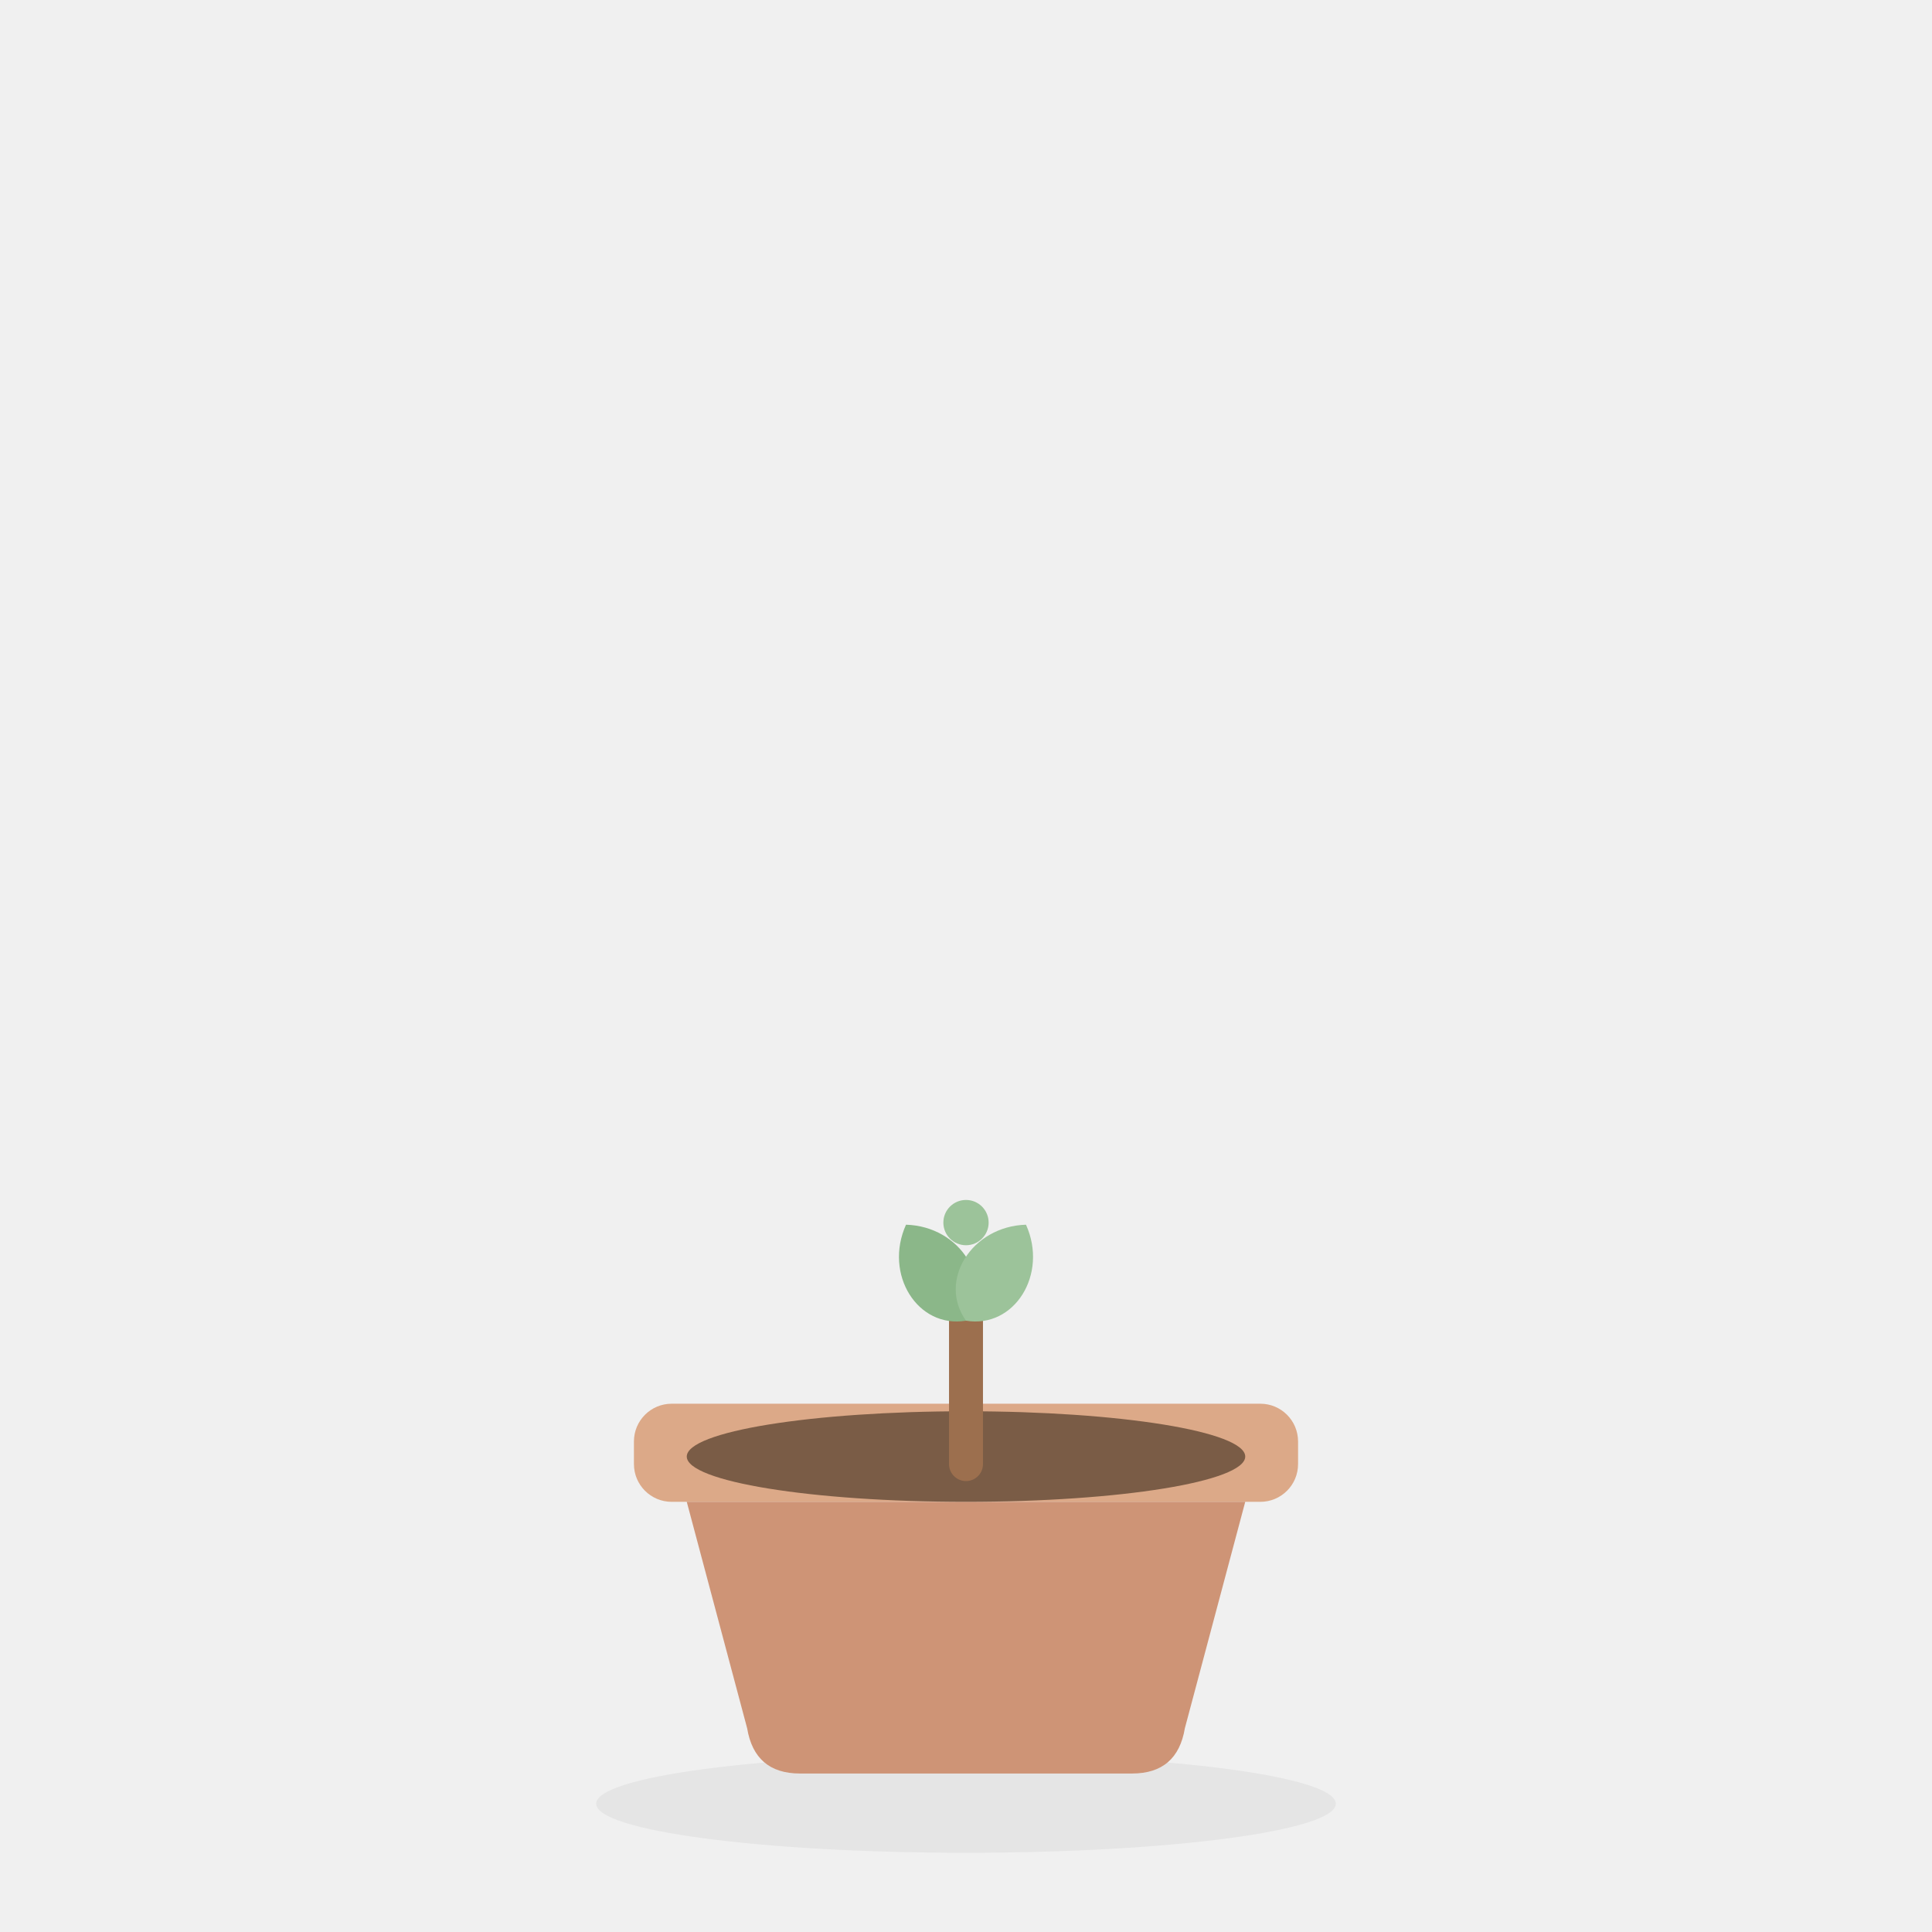
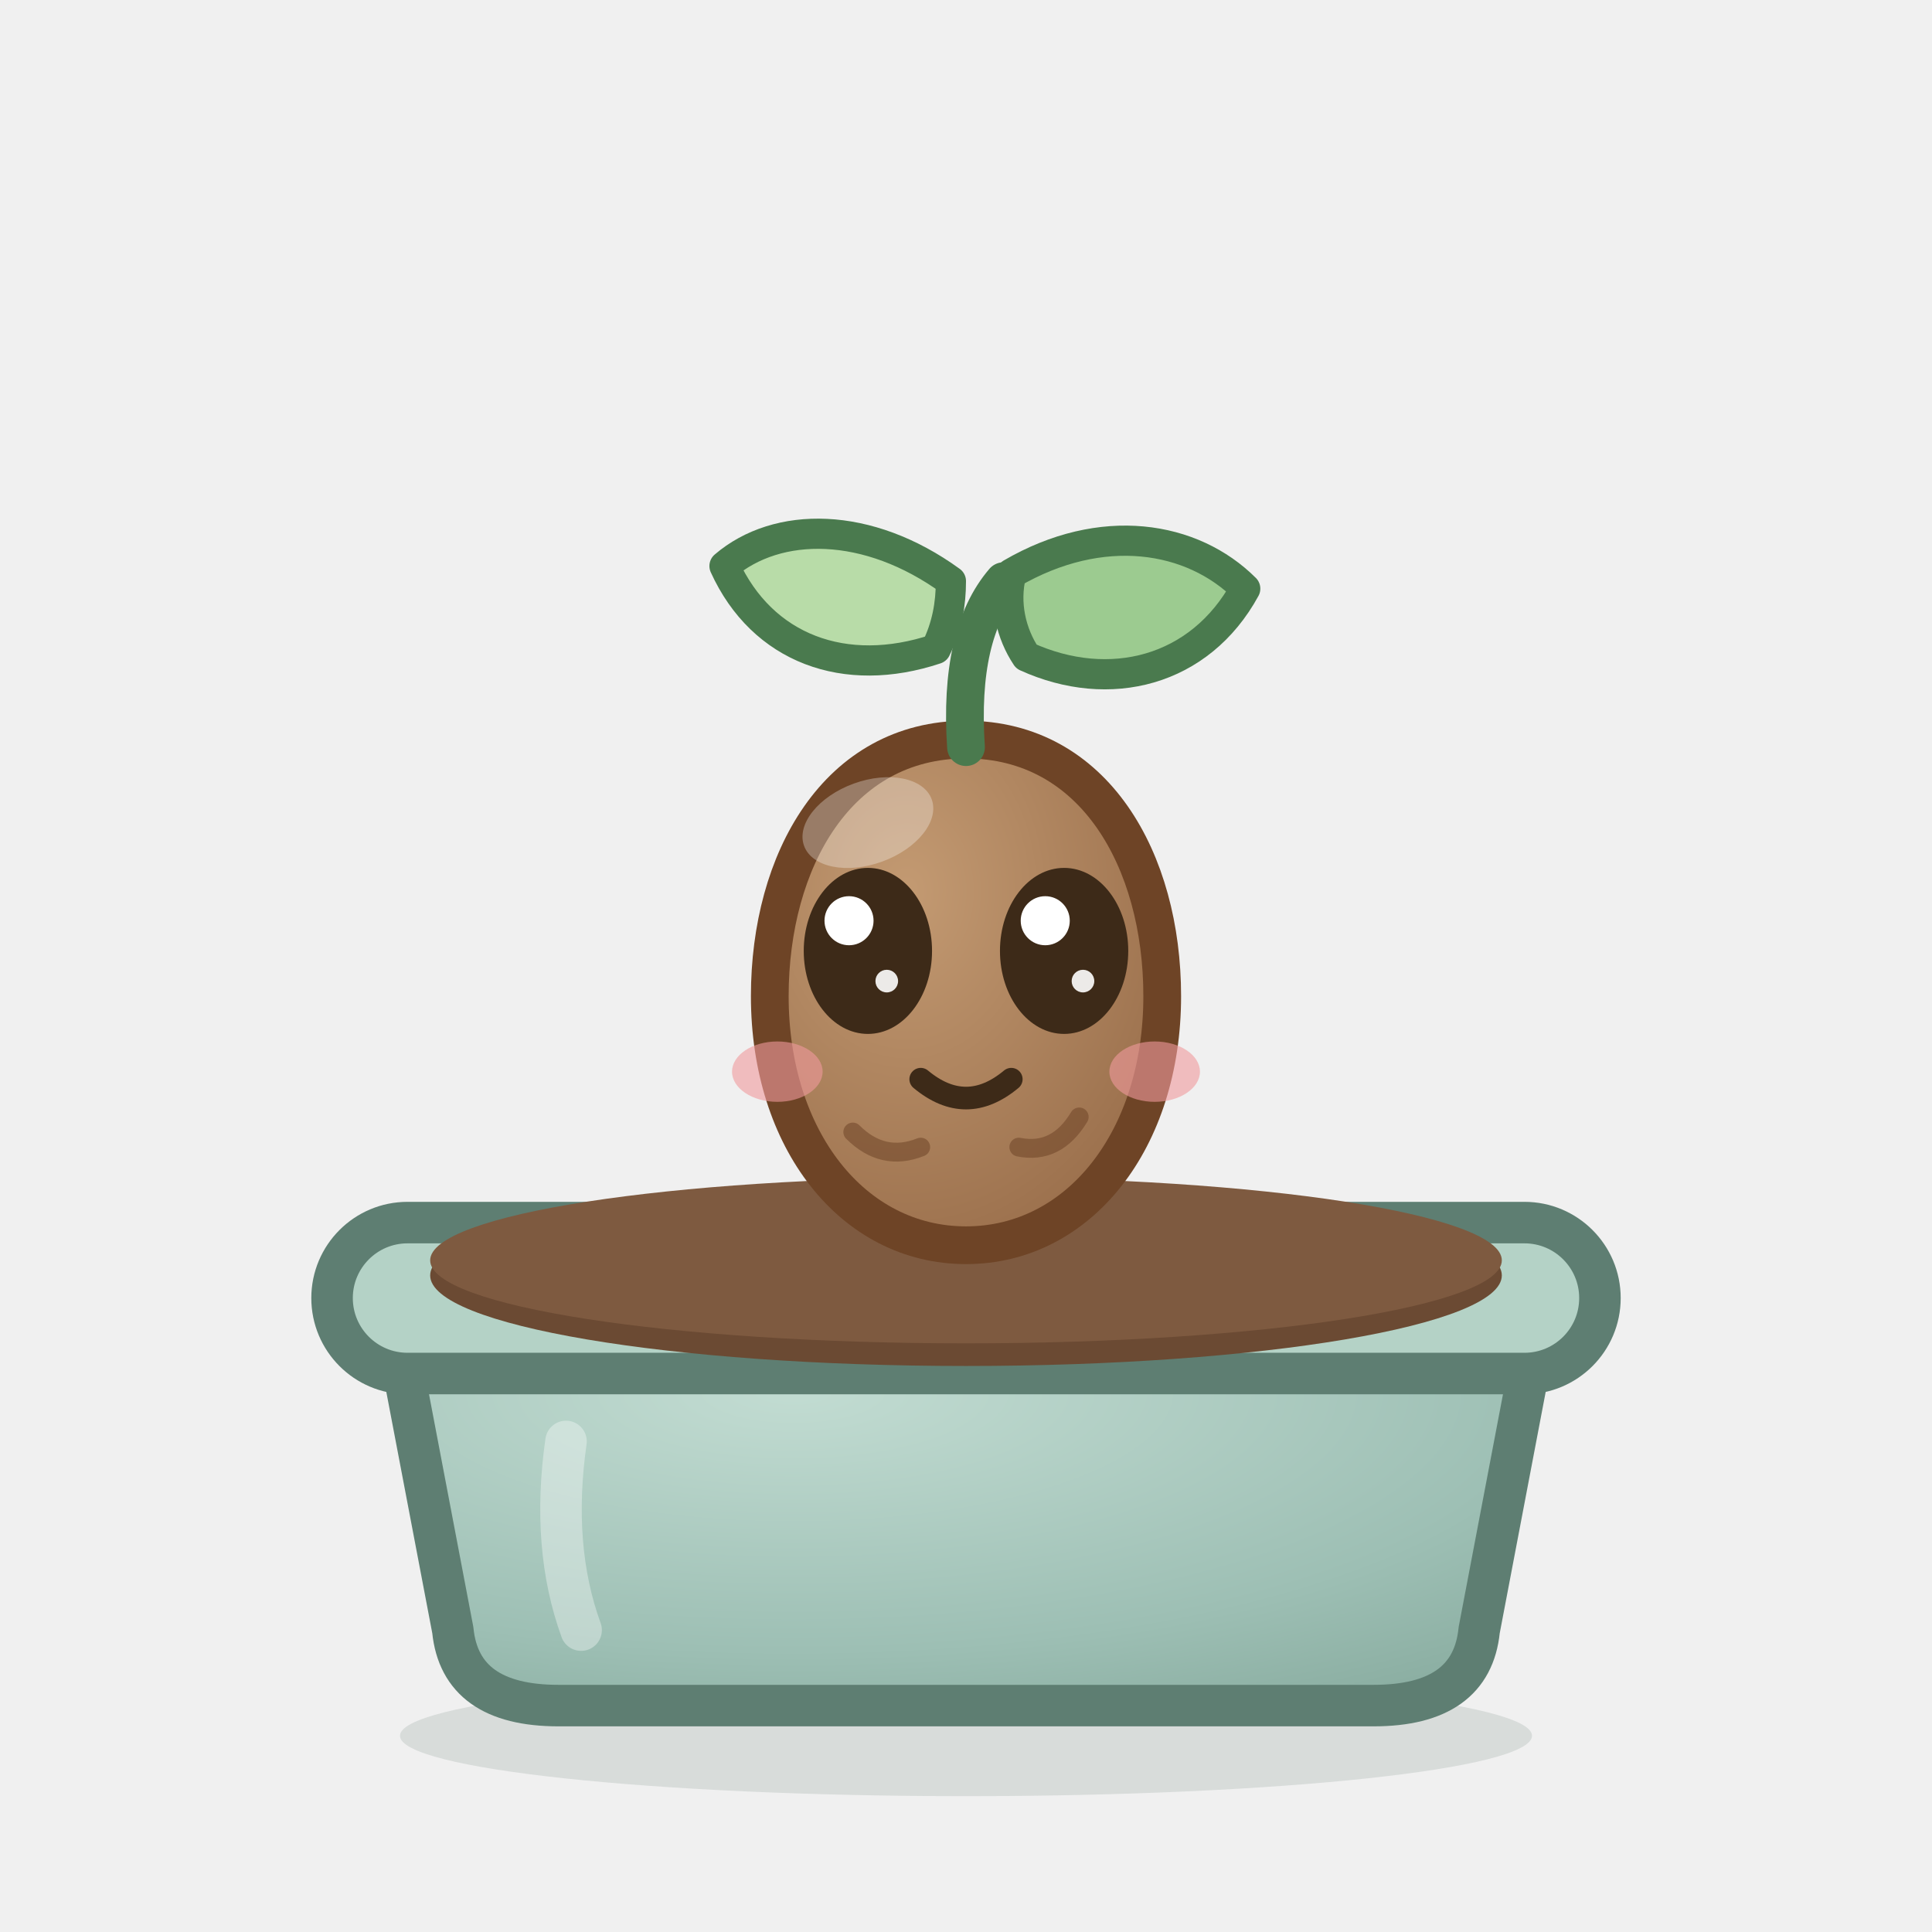
<svg xmlns="http://www.w3.org/2000/svg" viewBox="0 0 512 512" fill="none">
-   <ellipse cx="256" cy="478" rx="98" ry="13" fill="#000000" opacity="0.05" />
-   <rect x="168" y="372" width="176" height="26" rx="10" fill="#DCA988" />
-   <path d="M182 398 L198 458 Q200 470 212 470 L300 470 Q312 470 314 458 L330 398 Z" fill="#CE9476" />
-   <ellipse cx="256" cy="386" rx="74" ry="12" fill="#7A5C46" />
-   <path d="M256 388 C256 372 256 360 256 346" stroke="#9C6F4E" stroke-width="9" stroke-linecap="round" />
-   <g transform="translate(256 350) rotate(-32)">
-     <path d="M0 0 C -12 -5 -12 -22 0 -30 C 12 -22 12 -5 0 0 Z" fill="#8BB789" />
-   </g>
-   <g transform="translate(256 350) rotate(32)">
-     <path d="M0 0 C -12 -5 -12 -22 0 -30 C 12 -22 12 -5 0 0 Z" fill="#9CC39A" />
-   </g>
-   <circle cx="256" cy="324" r="6" fill="#9CC39A" />
+   <defs>
+     <radialGradient id="bn1-pot" cx="0.35" cy="0.2" r="1.1">
+       <stop offset="0" stop-color="#C2DCD2" />
+       <stop offset="0.6" stop-color="#9DBFB4" />
+       <stop offset="1" stop-color="#7FA396" />
+     </radialGradient>
+     <radialGradient id="bn1-trunk" cx="0.35" cy="0.3" r="1">
+       <stop offset="0" stop-color="#C39A72" />
+       <stop offset="1" stop-color="#8E6240" />
+     </radialGradient>
+   </defs>
+   <ellipse cx="256" cy="460" rx="150" ry="16" fill="#3E5C50" opacity="0.14" />
+   <path d="M104 348 L 408 348 L 392 432 Q 390 452 364 452 L 148 452 Q 122 452 120 432 Z" fill="url(#bn1-pot)" stroke="#5E7E72" stroke-width="11" stroke-linejoin="round" />
+   <rect x="88" y="324" width="336" height="40" rx="20" fill="#B4D2C6" stroke="#5E7E72" stroke-width="11" />
+   <path d="M150 382 q-4 28 4 50" stroke="#FFFFFF" stroke-width="11" stroke-linecap="round" opacity="0.35" />
+   <ellipse cx="256" cy="338" rx="142" ry="24" fill="#6B4A33" />
+   <ellipse cx="256" cy="334" rx="142" ry="22" fill="#7E5A40" />
+   <path d="M256 196 C 222 196 204 228 204 264 C 204 302 226 330 256 330 C 286 330 308 302 308 264 C 308 228 290 196 256 196 Z" fill="url(#bn1-trunk)" stroke="#6E4426" stroke-width="10" />
+   <path d="M256 198 q-2 -30 10 -44" stroke="#4A7A4E" stroke-width="10" fill="none" stroke-linecap="round" />
+   <path d="M268 152 C 292 138 316 142 330 156 C 318 178 294 184 272 174 C 268 168 266 160 268 152 Z" fill="#9CCB90" stroke="#4A7A4E" stroke-width="8" stroke-linejoin="round" />
+   <path d="M252 154 C 230 138 206 138 192 150 C 202 172 224 180 248 172 C 251 166 252 160 252 154 Z" fill="#B8DCA8" stroke="#4A7A4E" stroke-width="8" stroke-linejoin="round" />
+   <path d="M226 300 q8 8 18 4 M286 296 q-6 10 -16 8" stroke="#6E4426" stroke-width="5" fill="none" stroke-linecap="round" opacity="0.55" />
+   <ellipse cx="230" cy="252" rx="17" ry="22" fill="#3D2A18" />
+   <circle cx="225" cy="244" r="6.5" fill="#FFFFFF" />
+   <circle cx="235" cy="260" r="3" fill="#FFFFFF" opacity="0.9" />
+   <ellipse cx="282" cy="252" rx="17" ry="22" fill="#3D2A18" />
+   <circle cx="277" cy="244" r="6.5" fill="#FFFFFF" />
+   <circle cx="287" cy="260" r="3" fill="#FFFFFF" opacity="0.9" />
+   <path d="M244 286 q12 10 24 0" stroke="#3D2A18" stroke-width="6" fill="none" stroke-linecap="round" />
+   <ellipse cx="206" cy="284" rx="12" ry="8" fill="#F09A9C" opacity="0.6" />
+   <ellipse cx="306" cy="284" rx="12" ry="8" fill="#F09A9C" opacity="0.6" />
+   <ellipse cx="230" cy="218" rx="18" ry="11" fill="#FFFFFF" opacity="0.3" transform="rotate(-20 230 218)" />
</svg>
